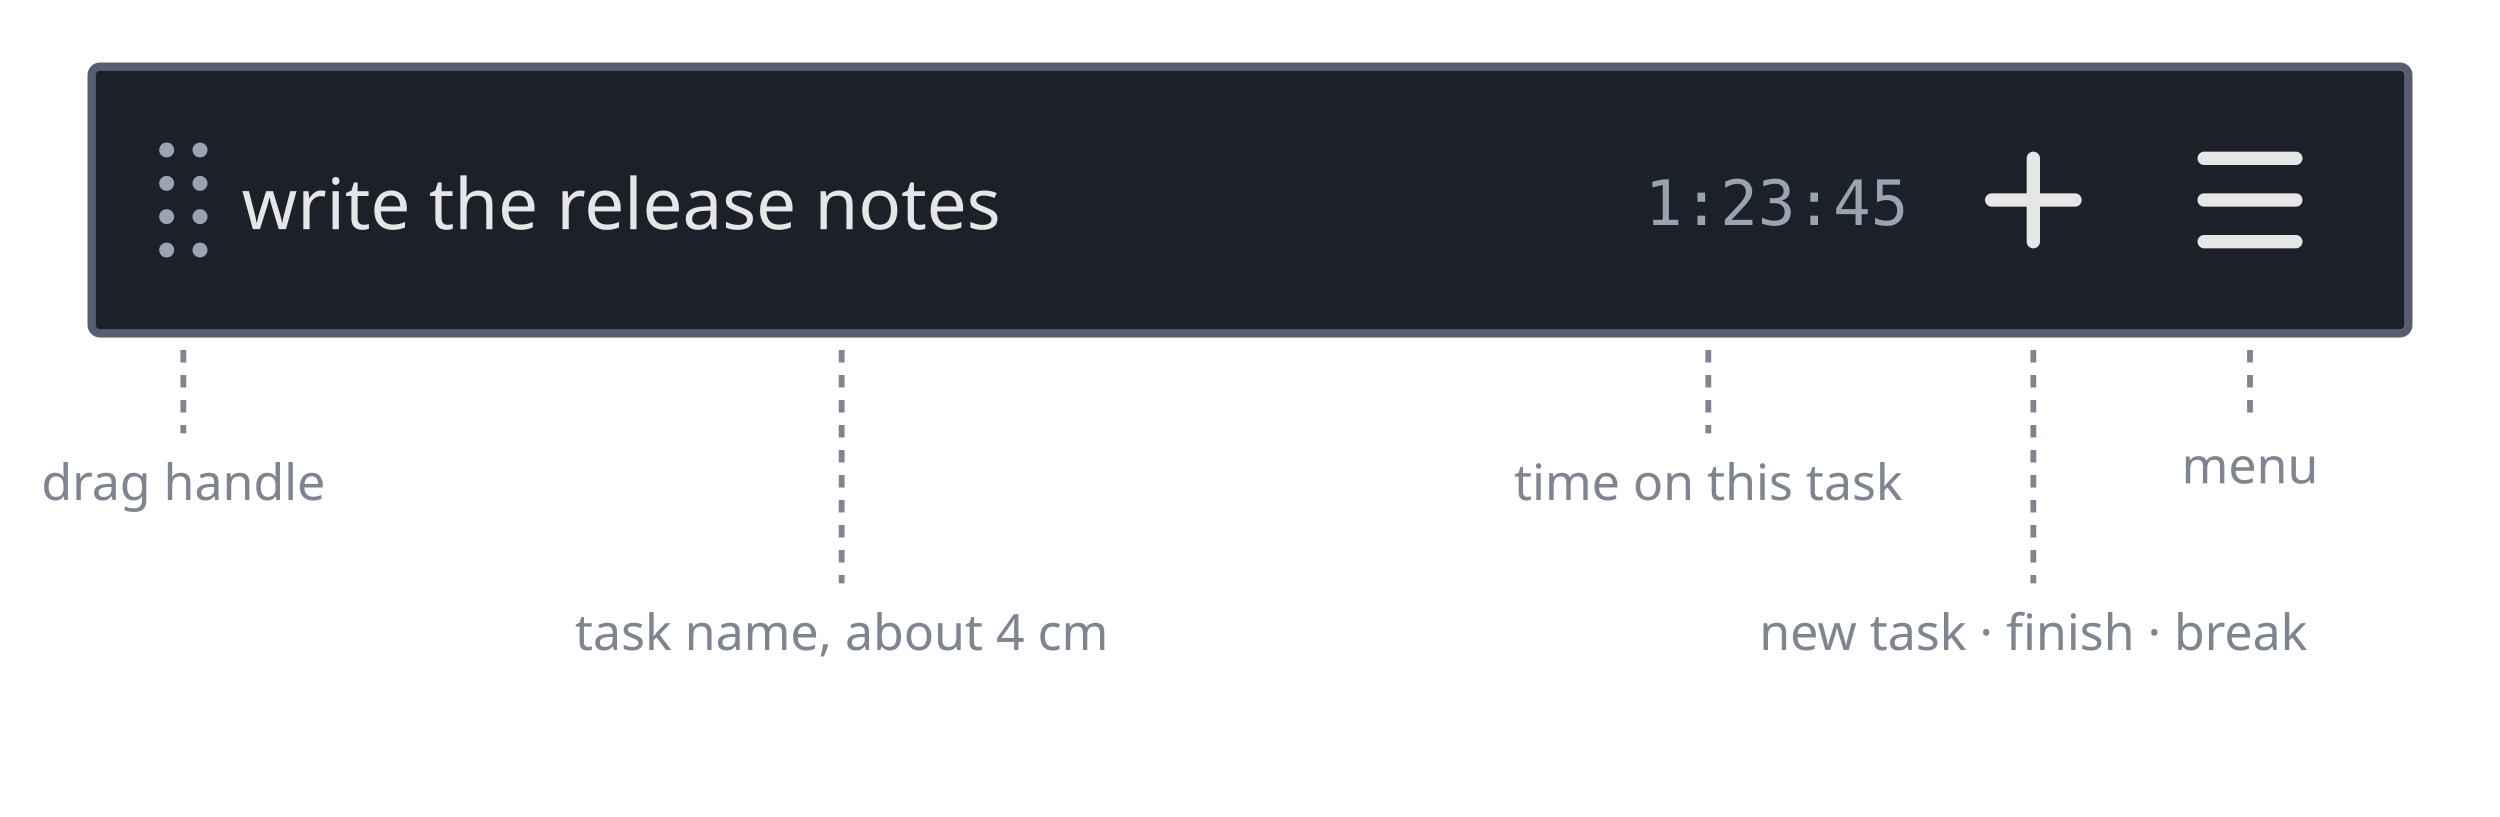
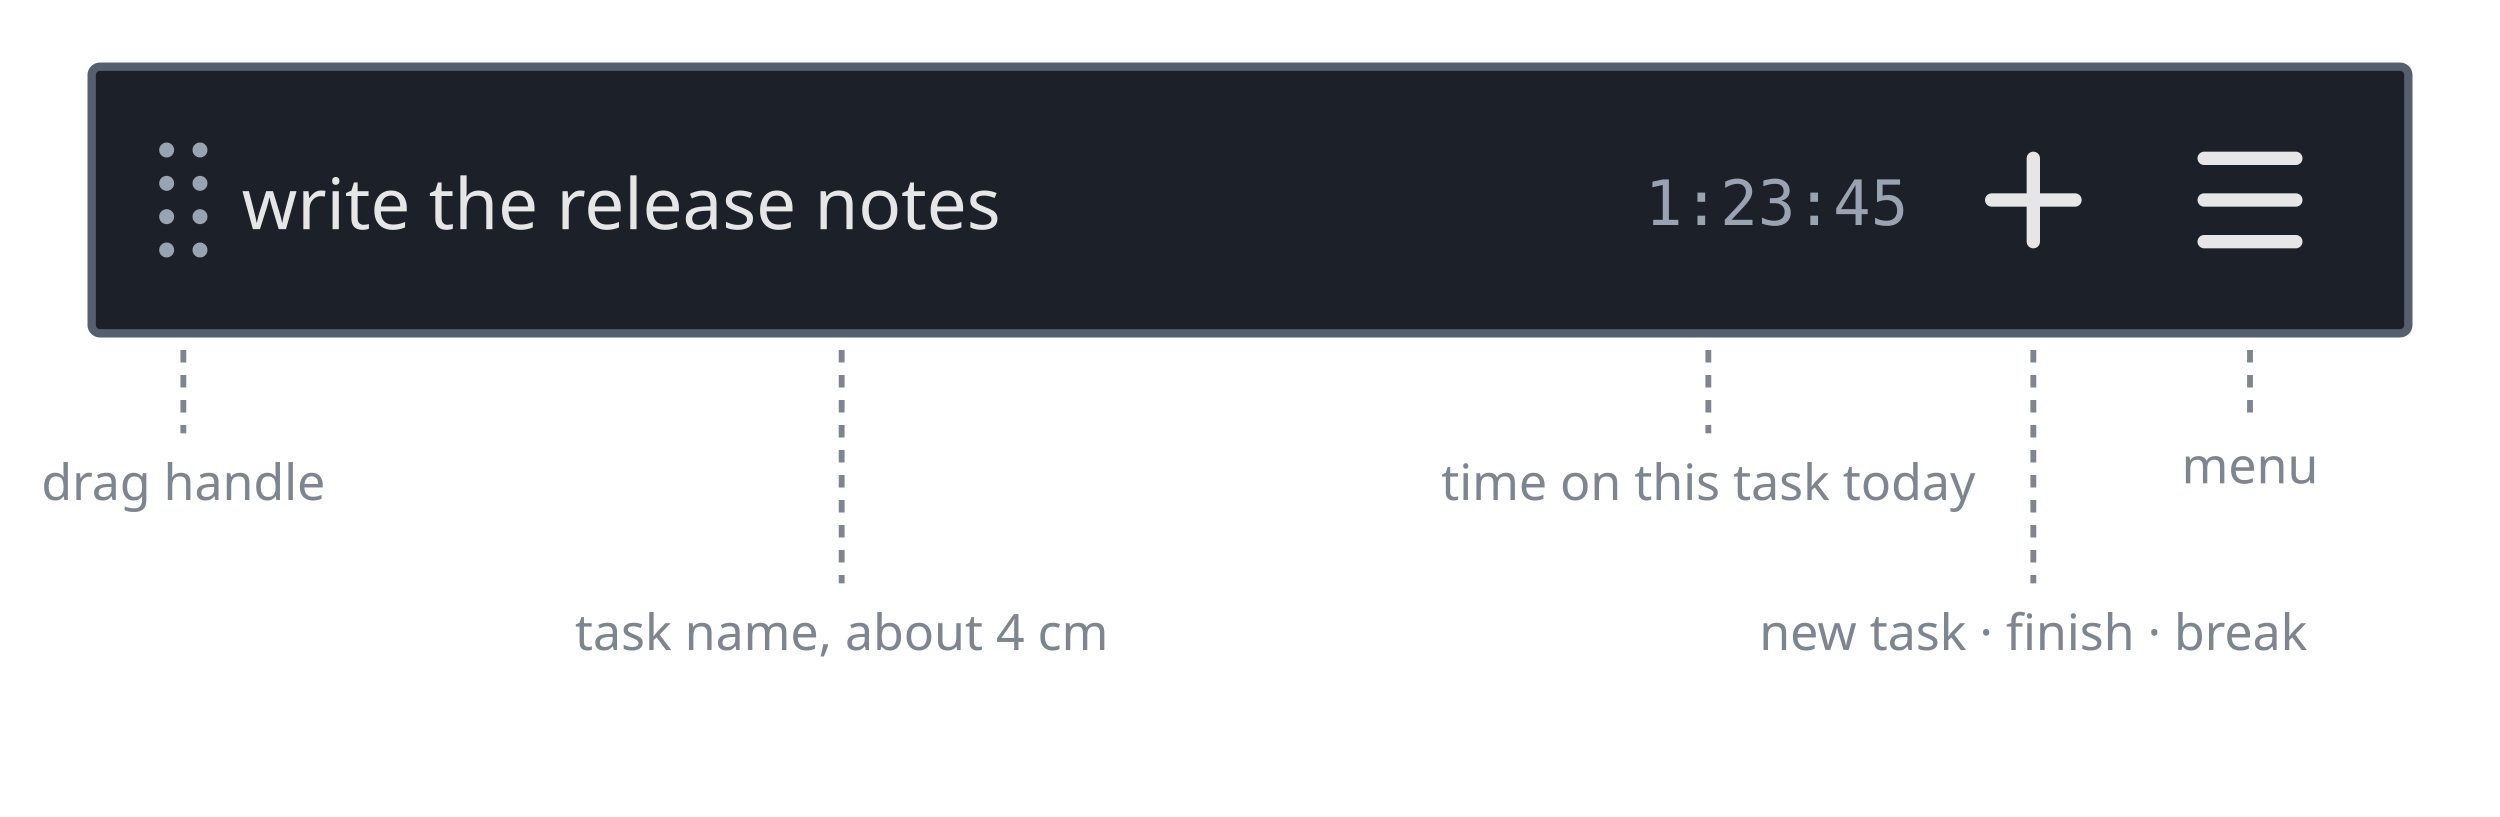
<svg xmlns="http://www.w3.org/2000/svg" width="600" height="196" viewBox="0 0 600 196" role="img" aria-label="Anatomy of the WipTracker bar">
  <g transform="translate(22, 16)">
    <rect x="0" y="0" width="556" height="64" rx="2" fill="#1c2028" stroke="#555f70" stroke-width="2" />
    <g fill="#9aa3b2">
      <circle cx="18" cy="20" r="1.8" />
      <circle cx="26" cy="20" r="1.8" />
      <circle cx="18" cy="28" r="1.8" />
      <circle cx="26" cy="28" r="1.8" />
      <circle cx="18" cy="36" r="1.8" />
      <circle cx="26" cy="36" r="1.8" />
      <circle cx="18" cy="44" r="1.8" />
      <circle cx="26" cy="44" r="1.8" />
    </g>
    <text x="36" y="39" fill="#e6e6e6" font-family="ui-sans-serif, system-ui, sans-serif" font-size="17">write the release notes</text>
    <text x="436" y="38" fill="#9aa3b2" font-family="ui-monospace, monospace" font-size="15" text-anchor="end">1:23:45</text>
    <g stroke="#e6e6e6" stroke-width="3.2" stroke-linecap="round">
      <line x1="456" y1="32" x2="476" y2="32" />
      <line x1="466" y1="22" x2="466" y2="42" />
    </g>
    <g stroke="#e6e6e6" stroke-width="3.2" stroke-linecap="round">
      <line x1="507" y1="22" x2="529" y2="22" />
      <line x1="507" y1="32" x2="529" y2="32" />
      <line x1="507" y1="42" x2="529" y2="42" />
    </g>
  </g>
  <g stroke="#7d8590" stroke-width="1.4" stroke-dasharray="3 3">
    <line x1="44" y1="84" x2="44" y2="104" />
    <line x1="202" y1="84" x2="202" y2="140" />
    <line x1="410" y1="84" x2="410" y2="104" />
    <line x1="488" y1="84" x2="488" y2="140" />
    <line x1="540" y1="84" x2="540" y2="100" />
  </g>
  <g fill="#7d8590" font-family="ui-sans-serif, system-ui, sans-serif" font-size="12">
    <text x="44" y="120" text-anchor="middle">drag handle</text>
    <text x="202" y="156" text-anchor="middle">task name, about 4 cm</text>
-     <text x="410" y="120" text-anchor="middle">time on this task</text>
+     <text x="410" y="120" text-anchor="middle">time on this task today</text>
    <text x="488" y="156" text-anchor="middle">new task · finish · break</text>
    <text x="540" y="116" text-anchor="middle">menu</text>
  </g>
</svg>
